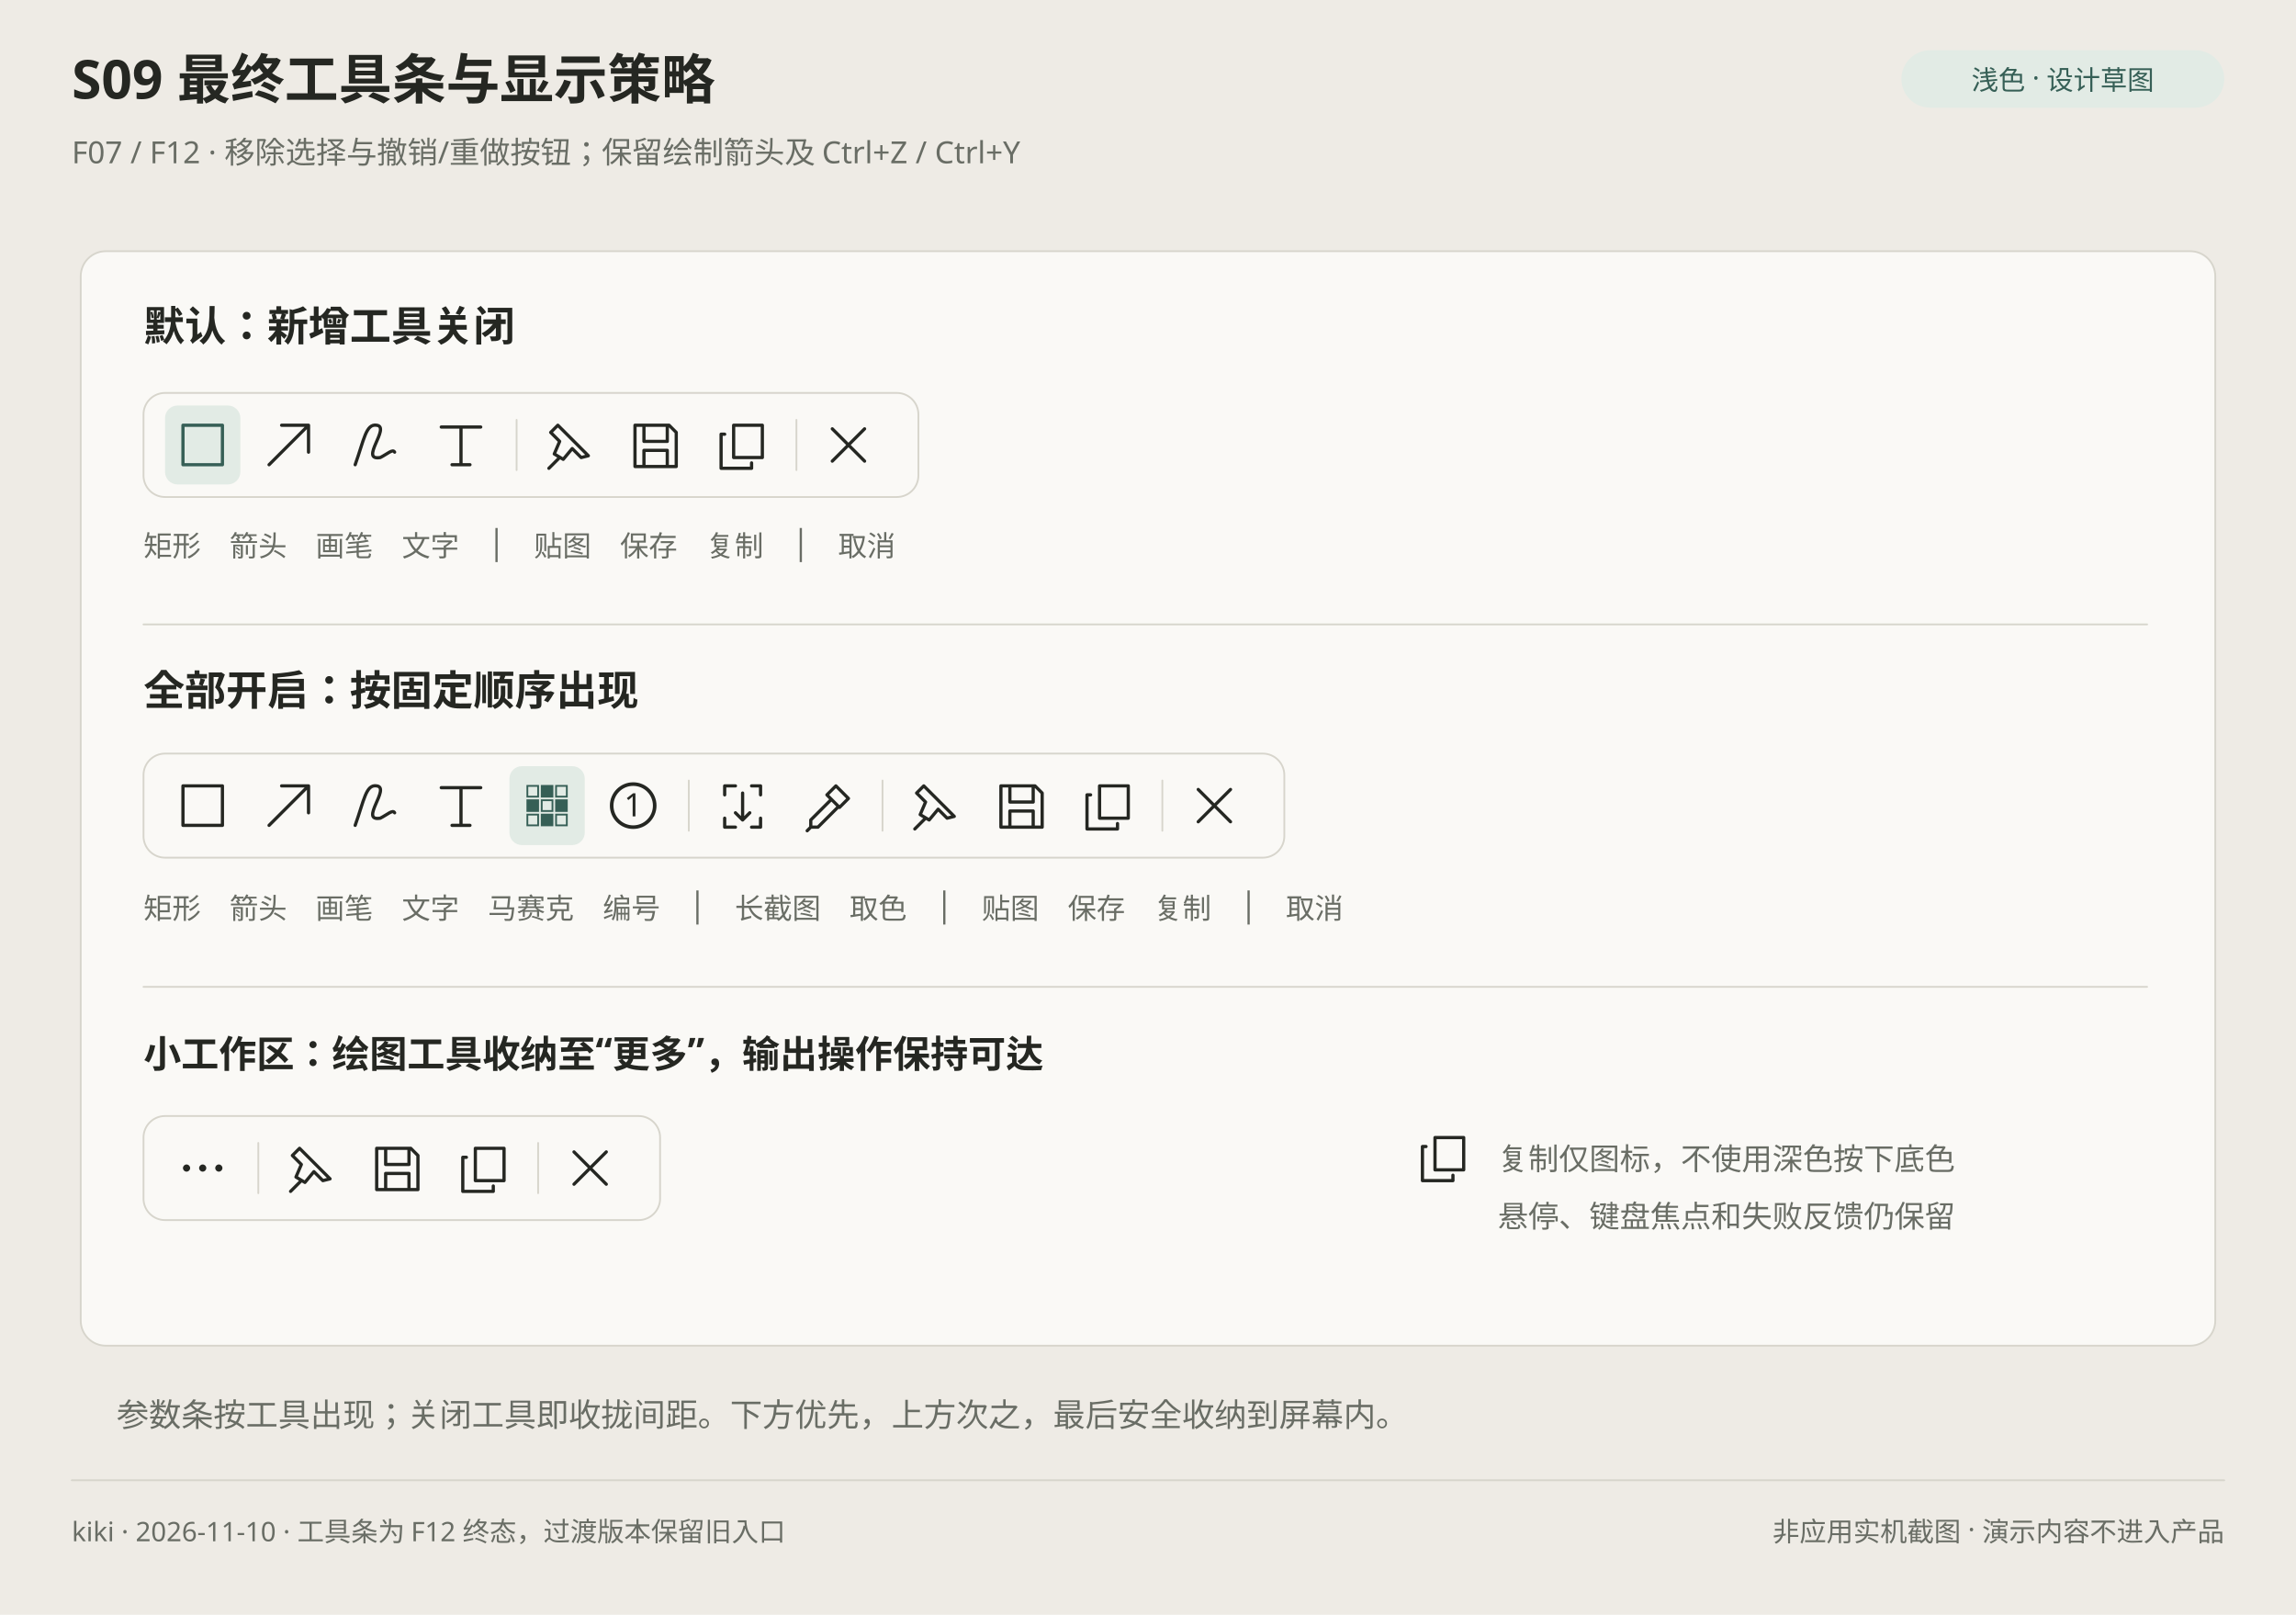
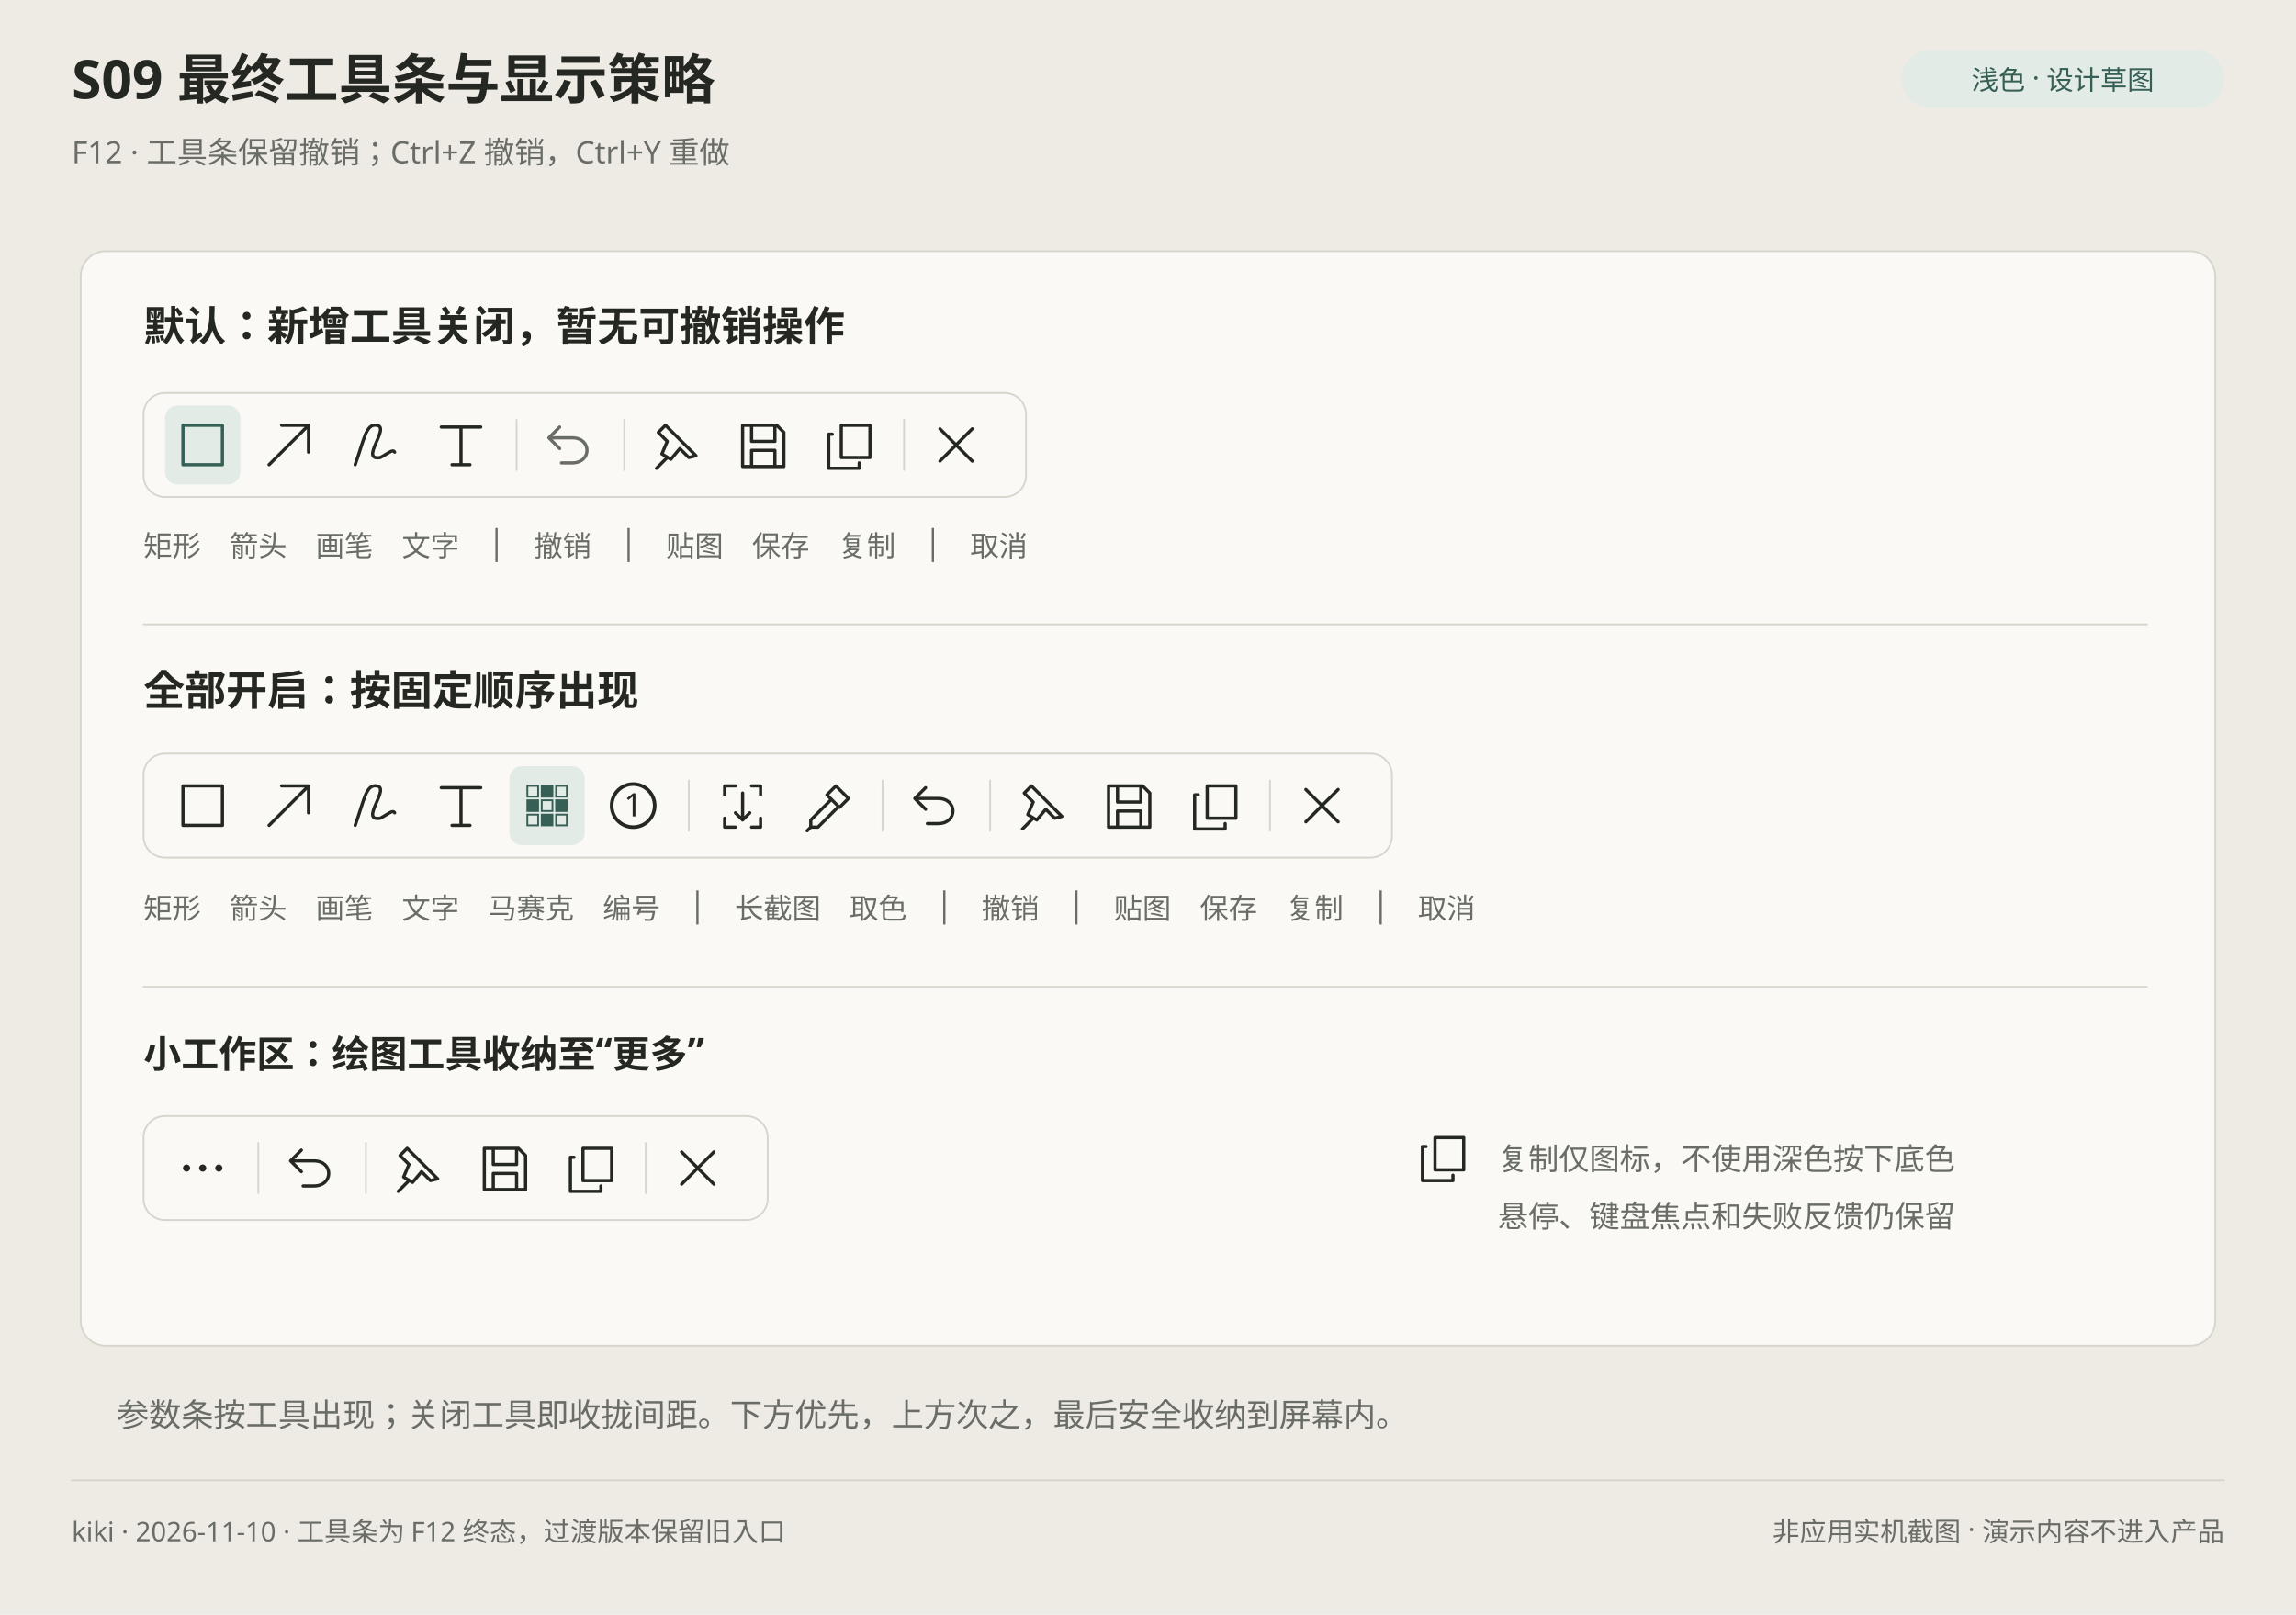
<svg xmlns="http://www.w3.org/2000/svg" width="1280" height="900" viewBox="0 0 1280 900" role="img" aria-label="S09  最终工具条与显示策略">
  <defs>
    <pattern id="checker" width="20" height="20" patternUnits="userSpaceOnUse">
      <rect width="20" height="20" fill="#D4D8D1" />
      <path d="M0 0H10V10H0ZM10 10H20V20H10Z" fill="#F2F2ED" />
    </pattern>
  </defs>
  <g font-family="Segoe UI, Microsoft YaHei, sans-serif">
    <rect x="0" y="0" width="1280" height="900" rx="0" fill="#EEEBE5" stroke="none" stroke-width="1" />
    <text x="40" y="55" font-size="30" fill="#252722" font-weight="600" text-anchor="start">S09  最终工具条与显示策略</text>
-     <text x="40" y="91" font-size="17" fill="#696D65" font-weight="400" text-anchor="start">F07 / F12 · 移除选择与撤销/重做按钮；保留绘制箭头及 Ctrl+Z / Ctrl+Y</text>
+     <text x="40" y="91" font-size="17" fill="#696D65" font-weight="400" text-anchor="start">F12 · 工具条保留撤销；Ctrl+Z 撤销，Ctrl+Y 重做</text>
    <rect x="1060" y="28" width="180" height="32" rx="16" fill="#E2EBE5" stroke="none" stroke-width="1" />
    <text x="1150" y="50" font-size="15" fill="#365F56" font-weight="500" text-anchor="middle">浅色 · 设计草图</text>
    <rect x="45" y="140" width="1190" height="610" rx="14" fill="#FAF9F6" stroke="#D7D5CC" stroke-width="1" />
-     <text x="80" y="190" font-size="23" fill="#252722" font-weight="600" text-anchor="start">默认：新增工具关闭</text>
-     <rect x="80" y="219" width="432" height="58" rx="12" fill="#FAF9F6" stroke="#D7D5CC" stroke-width="1" />
+     <text x="80" y="190" font-size="23" fill="#252722" font-weight="600" text-anchor="start">默认：新增工具关闭，暂无可撤销操作</text>
+     <rect x="80" y="219" width="492" height="58" rx="12" fill="#FAF9F6" stroke="#D7D5CC" stroke-width="1" />
    <rect x="92" y="226" width="42" height="44" rx="7" fill="#E2EBE5" stroke="none" stroke-width="1" />
    <g transform="translate(99 234)">
      <path d="M3 3H25V25H3Z" fill="none" stroke="#365F56" stroke-width="1.8" stroke-linecap="round" stroke-linejoin="round" />
    </g>
    <g transform="translate(147 234)">
      <path d="M3 25L25 3M10 3H25V18" fill="none" stroke="#252722" stroke-width="1.8" stroke-linecap="round" stroke-linejoin="round" />
    </g>
    <g transform="translate(195 234)">
      <path d="M3 25C8 11 9 2 15 3C23 4 5 23 17 21C21 19 24 16 25 18" fill="none" stroke="#252722" stroke-width="1.8" stroke-linecap="round" stroke-linejoin="round" />
    </g>
    <g transform="translate(243 234)">
      <path d="M3 4H25M14 4V25M9 25H19" fill="none" stroke="#252722" stroke-width="1.8" stroke-linecap="round" stroke-linejoin="round" />
    </g>
    <line x1="288" y1="234" x2="288" y2="262" stroke="#D7D5CC" stroke-width="1" stroke-linecap="round" />
    <g transform="translate(303 234)">
+       <path d="M9 4L3 10L9 16M3 10H16C27 10 27 24 16 24H10" fill="none" stroke="#696D65" stroke-width="1.8" stroke-linecap="round" stroke-linejoin="round" />
+     </g>
+     <line x1="348" y1="234" x2="348" y2="262" stroke="#D7D5CC" stroke-width="1" stroke-linecap="round" />
+     <g transform="translate(363 234)">
      <path d="M8 3L25 20M8 3L4 7L9 12L6 19L11 22L16 16L21 21L25 20M9 21L3 27" fill="none" stroke="#252722" stroke-width="1.8" stroke-linecap="round" stroke-linejoin="round" />
    </g>
-     <g transform="translate(351 234)">
+     <g transform="translate(411 234)">
      <path d="M4 3H22L26 7V26H3V3H4M8 3V12H21V3M8 26V17H21V26" fill="none" stroke="#252722" stroke-width="1.8" stroke-linecap="round" stroke-linejoin="round" />
    </g>
-     <g transform="translate(399 234)">
+     <g transform="translate(459 234)">
      <path d="M10 3H26V21H10ZM5 8H3V27H20V24" fill="none" stroke="#252722" stroke-width="1.8" stroke-linecap="round" stroke-linejoin="round" />
    </g>
-     <line x1="444" y1="234" x2="444" y2="262" stroke="#D7D5CC" stroke-width="1" stroke-linecap="round" />
-     <g transform="translate(459 234)">
+     <line x1="504" y1="234" x2="504" y2="262" stroke="#D7D5CC" stroke-width="1" stroke-linecap="round" />
+     <g transform="translate(519 234)">
      <path d="M5 5L23 23M23 5L5 23" fill="none" stroke="#252722" stroke-width="1.8" stroke-linecap="round" stroke-linejoin="round" />
    </g>
-     <text x="80" y="310" font-size="16" fill="#696D65" font-weight="400" text-anchor="start">矩形　箭头　画笔　文字　│　贴图　保存　复制　│　取消</text>
+     <text x="80" y="310" font-size="16" fill="#696D65" font-weight="400" text-anchor="start">矩形　箭头　画笔　文字　│　撤销　│　贴图　保存　复制　│　取消</text>
    <line x1="80" y1="348" x2="1197" y2="348" stroke="#D7D5CC" stroke-width="1" stroke-linecap="round" />
    <text x="80" y="393" font-size="23" fill="#252722" font-weight="600" text-anchor="start">全部开启：按固定顺序出现</text>
-     <rect x="80" y="420" width="636" height="58" rx="12" fill="#FAF9F6" stroke="#D7D5CC" stroke-width="1" />
+     <rect x="80" y="420" width="696" height="58" rx="12" fill="#FAF9F6" stroke="#D7D5CC" stroke-width="1" />
    <g transform="translate(99 435)">
      <path d="M3 3H25V25H3Z" fill="none" stroke="#252722" stroke-width="1.8" stroke-linecap="round" stroke-linejoin="round" />
    </g>
    <g transform="translate(147 435)">
      <path d="M3 25L25 3M10 3H25V18" fill="none" stroke="#252722" stroke-width="1.8" stroke-linecap="round" stroke-linejoin="round" />
    </g>
    <g transform="translate(195 435)">
      <path d="M3 25C8 11 9 2 15 3C23 4 5 23 17 21C21 19 24 16 25 18" fill="none" stroke="#252722" stroke-width="1.8" stroke-linecap="round" stroke-linejoin="round" />
    </g>
    <g transform="translate(243 435)">
      <path d="M3 4H25M14 4V25M9 25H19" fill="none" stroke="#252722" stroke-width="1.8" stroke-linecap="round" stroke-linejoin="round" />
    </g>
    <rect x="284" y="427" width="42" height="44" rx="7" fill="#E2EBE5" stroke="none" stroke-width="1" />
    <g transform="translate(291 435)">
      <rect x="3" y="3" width="6" height="6" rx="0" fill="none" stroke="#365F56" stroke-width="1" />
      <rect x="3" y="11" width="6" height="6" rx="0" fill="#365F56" stroke="#365F56" stroke-width="1" />
      <rect x="3" y="19" width="6" height="6" rx="0" fill="none" stroke="#365F56" stroke-width="1" />
      <rect x="11" y="3" width="6" height="6" rx="0" fill="#365F56" stroke="#365F56" stroke-width="1" />
      <rect x="11" y="11" width="6" height="6" rx="0" fill="none" stroke="#365F56" stroke-width="1" />
      <rect x="11" y="19" width="6" height="6" rx="0" fill="#365F56" stroke="#365F56" stroke-width="1" />
      <rect x="19" y="3" width="6" height="6" rx="0" fill="none" stroke="#365F56" stroke-width="1" />
      <rect x="19" y="11" width="6" height="6" rx="0" fill="#365F56" stroke="#365F56" stroke-width="1" />
      <rect x="19" y="19" width="6" height="6" rx="0" fill="none" stroke="#365F56" stroke-width="1" />
    </g>
    <g transform="translate(339 435)">
      <circle cx="14" cy="14" r="12" fill="none" stroke="#252722" stroke-width="2" />
      <text x="14" y="20" font-size="18" fill="#252722" font-weight="500" text-anchor="middle">1</text>
    </g>
    <line x1="384" y1="435" x2="384" y2="463" stroke="#D7D5CC" stroke-width="1" stroke-linecap="round" />
    <g transform="translate(399 435)">
      <path d="M5 8V3H11M20 3H25V8M5 21V26H11M20 26H25V21M15 7V22M11 18L15 22L19 18" fill="none" stroke="#252722" stroke-width="1.8" stroke-linecap="round" stroke-linejoin="round" />
    </g>
    <g transform="translate(447 435)">
      <path d="M19 3L26 10L21 15L14 8ZM16 11L5 22V26H9L20 15M3 28L5 26" fill="none" stroke="#252722" stroke-width="1.8" stroke-linecap="round" stroke-linejoin="round" />
    </g>
    <line x1="492" y1="435" x2="492" y2="463" stroke="#D7D5CC" stroke-width="1" stroke-linecap="round" />
    <g transform="translate(507 435)">
+       <path d="M9 4L3 10L9 16M3 10H16C27 10 27 24 16 24H10" fill="none" stroke="#252722" stroke-width="1.8" stroke-linecap="round" stroke-linejoin="round" />
+     </g>
+     <line x1="552" y1="435" x2="552" y2="463" stroke="#D7D5CC" stroke-width="1" stroke-linecap="round" />
+     <g transform="translate(567 435)">
      <path d="M8 3L25 20M8 3L4 7L9 12L6 19L11 22L16 16L21 21L25 20M9 21L3 27" fill="none" stroke="#252722" stroke-width="1.8" stroke-linecap="round" stroke-linejoin="round" />
    </g>
-     <g transform="translate(555 435)">
+     <g transform="translate(615 435)">
      <path d="M4 3H22L26 7V26H3V3H4M8 3V12H21V3M8 26V17H21V26" fill="none" stroke="#252722" stroke-width="1.8" stroke-linecap="round" stroke-linejoin="round" />
    </g>
-     <g transform="translate(603 435)">
+     <g transform="translate(663 435)">
      <path d="M10 3H26V21H10ZM5 8H3V27H20V24" fill="none" stroke="#252722" stroke-width="1.8" stroke-linecap="round" stroke-linejoin="round" />
    </g>
-     <line x1="648" y1="435" x2="648" y2="463" stroke="#D7D5CC" stroke-width="1" stroke-linecap="round" />
-     <g transform="translate(663 435)">
+     <line x1="708" y1="435" x2="708" y2="463" stroke="#D7D5CC" stroke-width="1" stroke-linecap="round" />
+     <g transform="translate(723 435)">
      <path d="M5 5L23 23M23 5L5 23" fill="none" stroke="#252722" stroke-width="1.8" stroke-linecap="round" stroke-linejoin="round" />
    </g>
-     <text x="80" y="512" font-size="16" fill="#696D65" font-weight="400" text-anchor="start">矩形　箭头　画笔　文字　马赛克　编号　│　长截图　取色　│　贴图　保存　复制　│　取消</text>
+     <text x="80" y="512" font-size="16" fill="#696D65" font-weight="400" text-anchor="start">矩形　箭头　画笔　文字　马赛克　编号　│　长截图　取色　│　撤销　│　贴图　保存　复制　│　取消</text>
    <line x1="80" y1="550" x2="1197" y2="550" stroke="#D7D5CC" stroke-width="1" stroke-linecap="round" />
-     <text x="80" y="595" font-size="21" fill="#252722" font-weight="600" text-anchor="start">小工作区：绘图工具收纳至“更多”，输出操作保持可达</text>
-     <rect x="80" y="622" width="288" height="58" rx="12" fill="#FAF9F6" stroke="#D7D5CC" stroke-width="1" />
+     <text x="80" y="595" font-size="21" fill="#252722" font-weight="600" text-anchor="start">小工作区：绘图工具收纳至“更多”</text>
+     <rect x="80" y="622" width="348" height="58" rx="12" fill="#FAF9F6" stroke="#D7D5CC" stroke-width="1" />
    <g transform="translate(99 637)">
      <circle cx="5" cy="14" r="2" fill="#252722" stroke="none" stroke-width="1" />
      <circle cx="14" cy="14" r="2" fill="#252722" stroke="none" stroke-width="1" />
      <circle cx="23" cy="14" r="2" fill="#252722" stroke="none" stroke-width="1" />
    </g>
    <line x1="144" y1="637" x2="144" y2="665" stroke="#D7D5CC" stroke-width="1" stroke-linecap="round" />
    <g transform="translate(159 637)">
+       <path d="M9 4L3 10L9 16M3 10H16C27 10 27 24 16 24H10" fill="none" stroke="#252722" stroke-width="1.8" stroke-linecap="round" stroke-linejoin="round" />
+     </g>
+     <line x1="204" y1="637" x2="204" y2="665" stroke="#D7D5CC" stroke-width="1" stroke-linecap="round" />
+     <g transform="translate(219 637)">
      <path d="M8 3L25 20M8 3L4 7L9 12L6 19L11 22L16 16L21 21L25 20M9 21L3 27" fill="none" stroke="#252722" stroke-width="1.8" stroke-linecap="round" stroke-linejoin="round" />
    </g>
-     <g transform="translate(207 637)">
+     <g transform="translate(267 637)">
      <path d="M4 3H22L26 7V26H3V3H4M8 3V12H21V3M8 26V17H21V26" fill="none" stroke="#252722" stroke-width="1.8" stroke-linecap="round" stroke-linejoin="round" />
    </g>
-     <g transform="translate(255 637)">
+     <g transform="translate(315 637)">
      <path d="M10 3H26V21H10ZM5 8H3V27H20V24" fill="none" stroke="#252722" stroke-width="1.8" stroke-linecap="round" stroke-linejoin="round" />
    </g>
-     <line x1="300" y1="637" x2="300" y2="665" stroke="#D7D5CC" stroke-width="1" stroke-linecap="round" />
-     <g transform="translate(315 637)">
+     <line x1="360" y1="637" x2="360" y2="665" stroke="#D7D5CC" stroke-width="1" stroke-linecap="round" />
+     <g transform="translate(375 637)">
      <path d="M5 5L23 23M23 5L5 23" fill="none" stroke="#252722" stroke-width="1.8" stroke-linecap="round" stroke-linejoin="round" />
    </g>
    <g transform="translate(790 631)">
      <path d="M10 3H26V21H10ZM5 8H3V27H20V24" fill="none" stroke="#252722" stroke-width="1.8" stroke-linecap="round" stroke-linejoin="round" />
    </g>
    <text x="835" y="652" font-size="17" fill="#696D65" font-weight="400" text-anchor="start">复制仅图标，不使用深色按下底色</text>
    <text x="835" y="684" font-size="17" fill="#696D65" font-weight="400" text-anchor="start">悬停、键盘焦点和失败反馈仍保留</text>
    <text x="65" y="795" font-size="18" fill="#696D65" font-weight="400" text-anchor="start">参数条按工具出现；关闭工具即收拢间距。下方优先，上方次之，最后安全收纳到屏幕内。</text>
    <line x1="40" y1="825" x2="1240" y2="825" stroke="#D7D5CC" stroke-width="1" stroke-linecap="round" />
    <text x="40" y="859" font-size="15" fill="#696D65" font-weight="400" text-anchor="start">kiki · 2026-11-10 · 工具条为 F12 终态，过渡版本保留旧入口</text>
    <text x="1240" y="859" font-size="15" fill="#696D65" font-weight="400" text-anchor="end">非应用实机截图 · 演示内容不进入产品</text>
  </g>
</svg>
